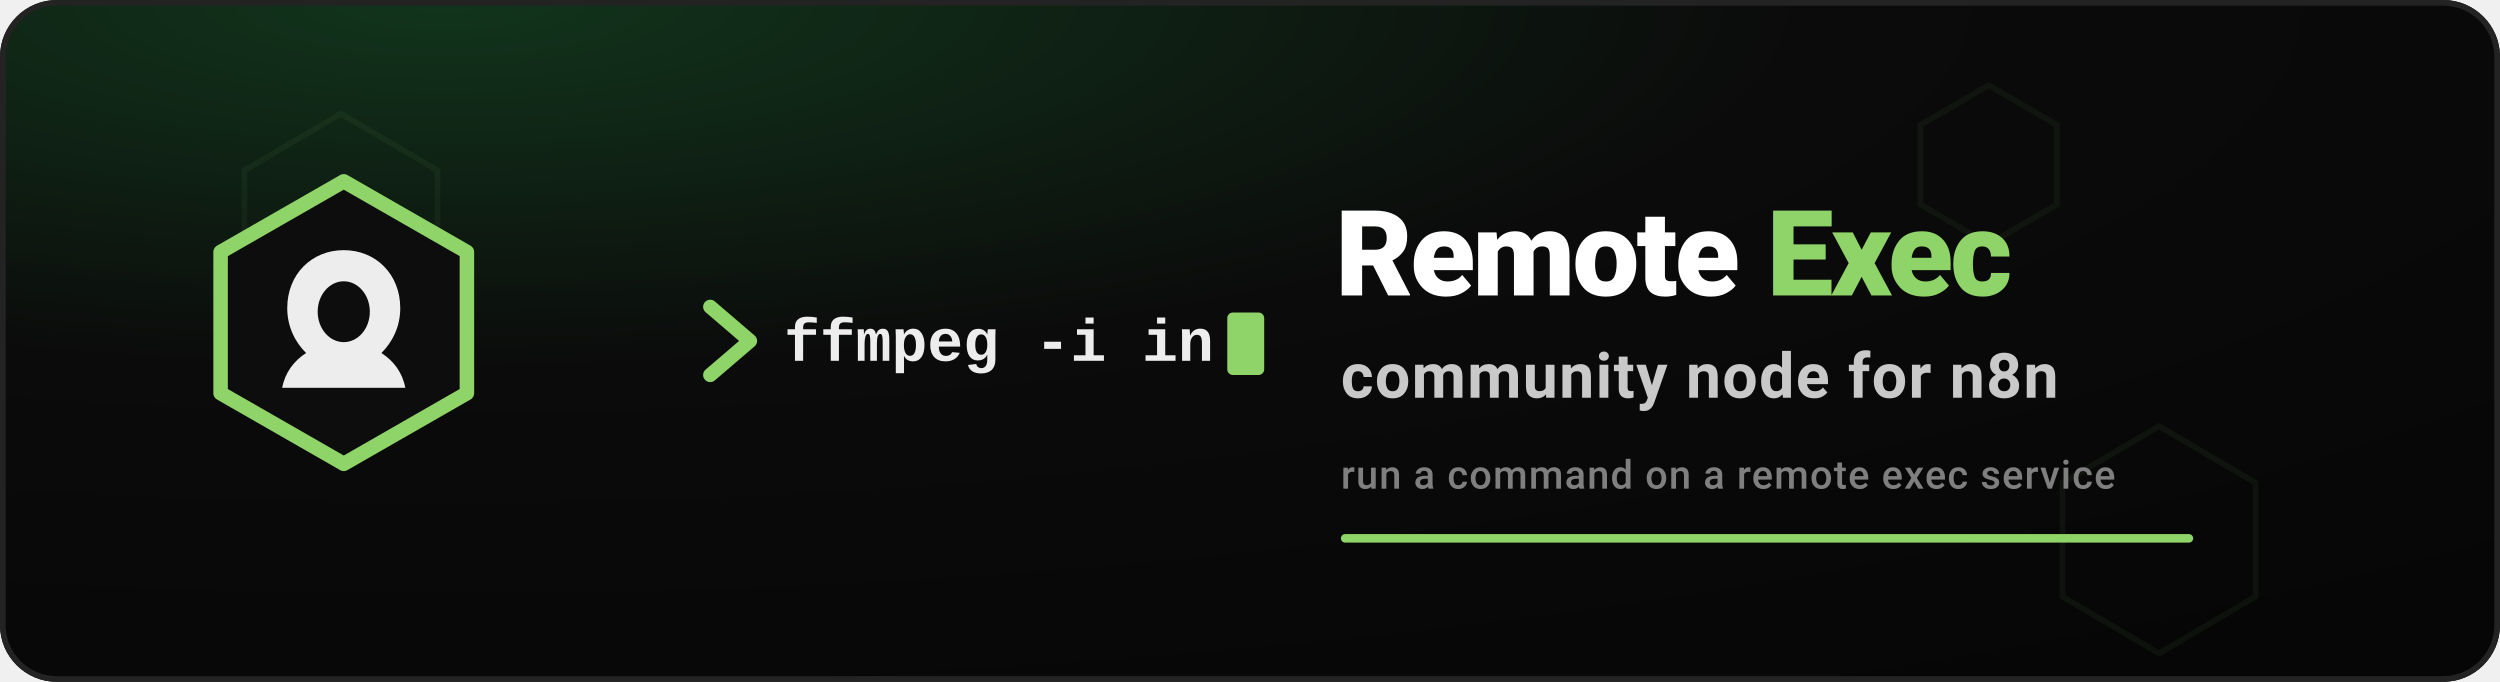
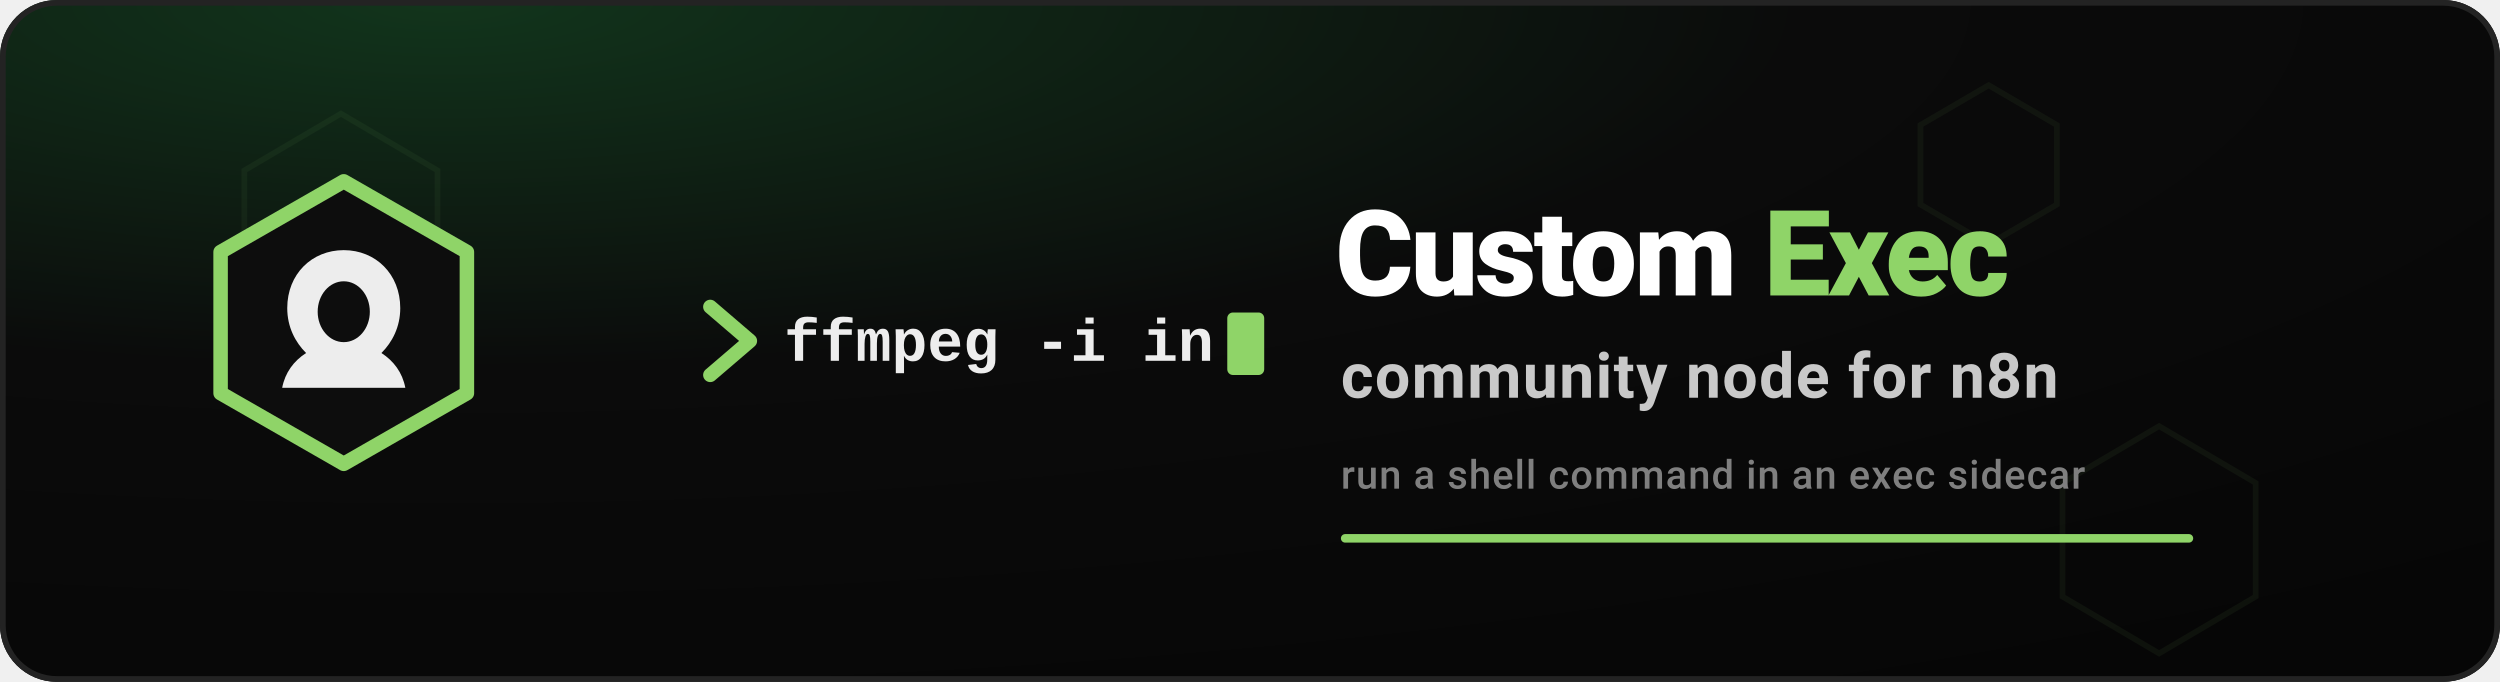
- <svg xmlns="http://www.w3.org/2000/svg" width="880" height="240" viewBox="0 0 880 240" role="img" aria-label="Remote Exec for n8n — by Shadow Software">
+ <svg xmlns="http://www.w3.org/2000/svg" width="880" height="240" viewBox="0 0 880 240" role="img" aria-label="Custom Exec for n8n — by Shadow Software">
  <defs>
    <radialGradient id="bg" cx="18%" cy="0%" r="120%">
      <stop offset="0%" stop-color="#12351c" />
      <stop offset="45%" stop-color="#0b0b0b" />
      <stop offset="100%" stop-color="#060606" />
    </radialGradient>
    <linearGradient id="shine" x1="0%" y1="0%" x2="100%" y2="0%">
      <stop offset="0%" stop-color="#ffffff" stop-opacity="0" />
      <stop offset="50%" stop-color="#ffffff" stop-opacity="0.75" />
      <stop offset="100%" stop-color="#ffffff" stop-opacity="0" />
    </linearGradient>
    <filter id="soft" x="-40%" y="-40%" width="180%" height="180%">
      <feGaussianBlur stdDeviation="6" result="b" />
      <feMerge>
        <feMergeNode in="b" />
        <feMergeNode in="SourceGraphic" />
      </feMerge>
    </filter>
    <clipPath id="card">
      <rect x="0" y="0" width="880" height="240" rx="20" />
    </clipPath>
  </defs>
  <g clip-path="url(#card)">
    <rect width="880" height="240" fill="url(#bg)" />
    <g stroke="#8fd468" stroke-opacity="0.06" fill="none" stroke-width="2">
      <path d="M120 40 154 60v40l-34 20-34-20V60z" />
      <path d="M760 150 794 170v40l-34 20-34-20v-40z" />
      <path d="M700 30 724 44v28l-24 14-24-14V44z" />
    </g>
    <g transform="translate(70 60) scale(2.55)">
      <path d="M20 1.5 37 11.25v19.5L20 40.5 3 30.75v-19.5z" fill="#8fd468" opacity="0" filter="url(#soft)">
        <animate attributeName="opacity" values="0;0.35;0" dur="3.2s" repeatCount="indefinite" />
      </path>
      <path d="M20 1.5 37 11.25v19.5L20 40.5 3 30.75v-19.5z" fill="#0d0d0d" stroke="#8fd468" stroke-width="2" stroke-linejoin="round" />
      <path d="M20 11c-4.4 0-7.8 3.3-7.8 8 0 2.6 1.1 4.7 2.6 6.2-1.7 1.1-2.9 2.7-3.3 4.8h17c-.4-2.1-1.6-3.7-3.3-4.8 1.5-1.5 2.6-3.6 2.6-6.2 0-4.7-3.4-8-7.8-8z" fill="#ededed" />
      <ellipse cx="20" cy="19.5" rx="3.6" ry="4.2" fill="#0d0d0d" />
    </g>
    <g transform="translate(250 108)" font-family="'SFMono-Regular', 'Consolas', 'Liberation Mono', monospace">
      <path d="M0 0 14 12 0 24" fill="none" stroke="#8fd468" stroke-width="5" stroke-linecap="round" stroke-linejoin="round" />
      <g>
        <clipPath id="type">
          <rect x="26" y="-4" width="150" height="32">
            <animate attributeName="width" values="0;150" dur="1.1s" begin="0.3s" fill="freeze" />
          </rect>
        </clipPath>
        <text x="26" y="19" font-size="21" font-weight="600" fill="#ededed" clip-path="url(#type)">ffmpeg -i in.png</text>
      </g>
      <rect x="182" y="2" width="13" height="22" rx="2" fill="#8fd468">
        <animate attributeName="opacity" values="1;1;0.15;0.15;1" dur="1.4s" begin="1.5s" repeatCount="indefinite" />
      </rect>
    </g>
    <g font-family="-apple-system, 'Segoe UI', Roboto, Helvetica, Arial, sans-serif">
-       <text x="470" y="104" font-size="42" font-weight="800" letter-spacing="-1" fill="#ffffff">Remote <tspan fill="#8fd468">Exec</tspan>
+       <text x="470" y="104" font-size="42" font-weight="800" letter-spacing="-1" fill="#ffffff">Custom <tspan fill="#8fd468">Exec</tspan>
      </text>
      <text x="472" y="140" font-size="22" font-weight="600" letter-spacing="0.5" fill="#c9c9c9">community node for n8n</text>
-       <text x="472" y="172" font-size="14" font-weight="500" letter-spacing="0.4" fill="#7f7f7f">run a command on a remote exec service</text>
+       <text x="472" y="172" font-size="14" font-weight="500" letter-spacing="0.4" fill="#7f7f7f">run a shell command in an exec sidecar</text>
      <rect x="472" y="188" width="300" height="3" rx="1.5" fill="#8fd468">
        <animate attributeName="width" values="0;300" dur="1s" begin="1.4s" fill="freeze" />
      </rect>
    </g>
    <rect x="-260" y="0" width="180" height="240" fill="url(#shine)" opacity="0.45" transform="skewX(-18)">
      <animate attributeName="x" values="-260;1000" dur="4.5s" begin="1.8s" repeatCount="indefinite" />
    </rect>
    <rect x="1" y="1" width="878" height="238" rx="19" fill="none" stroke="#232323" stroke-width="2" />
  </g>
</svg>
